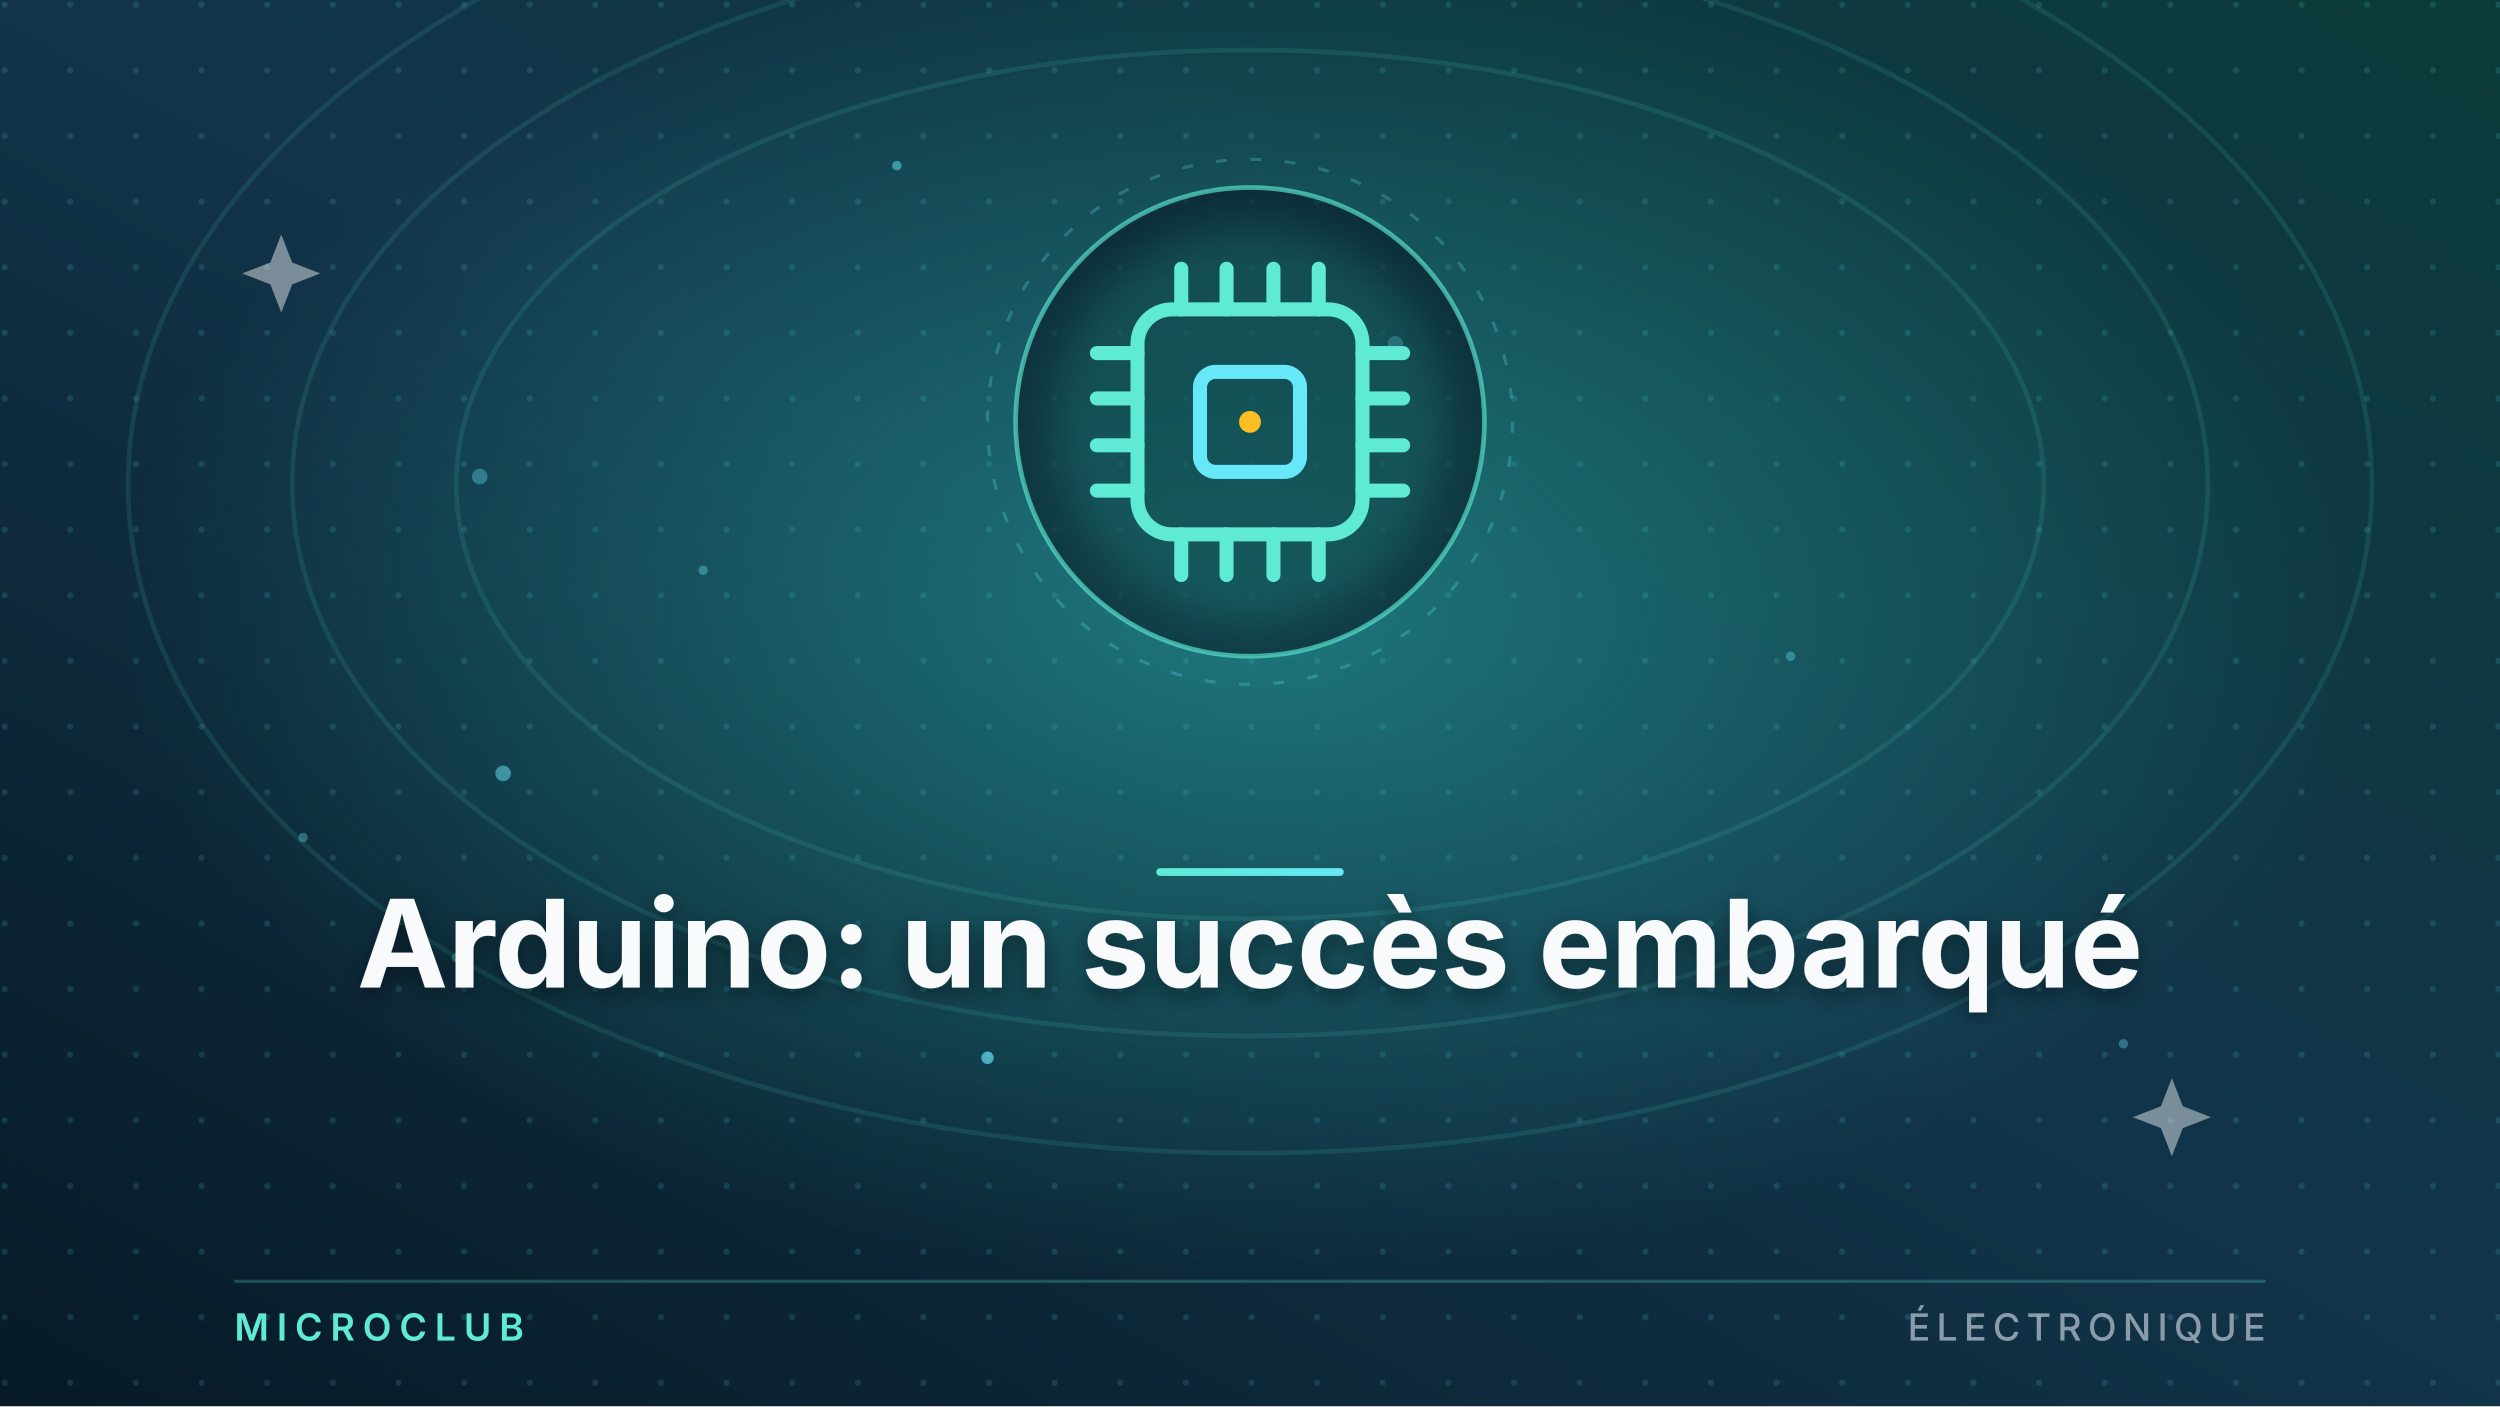
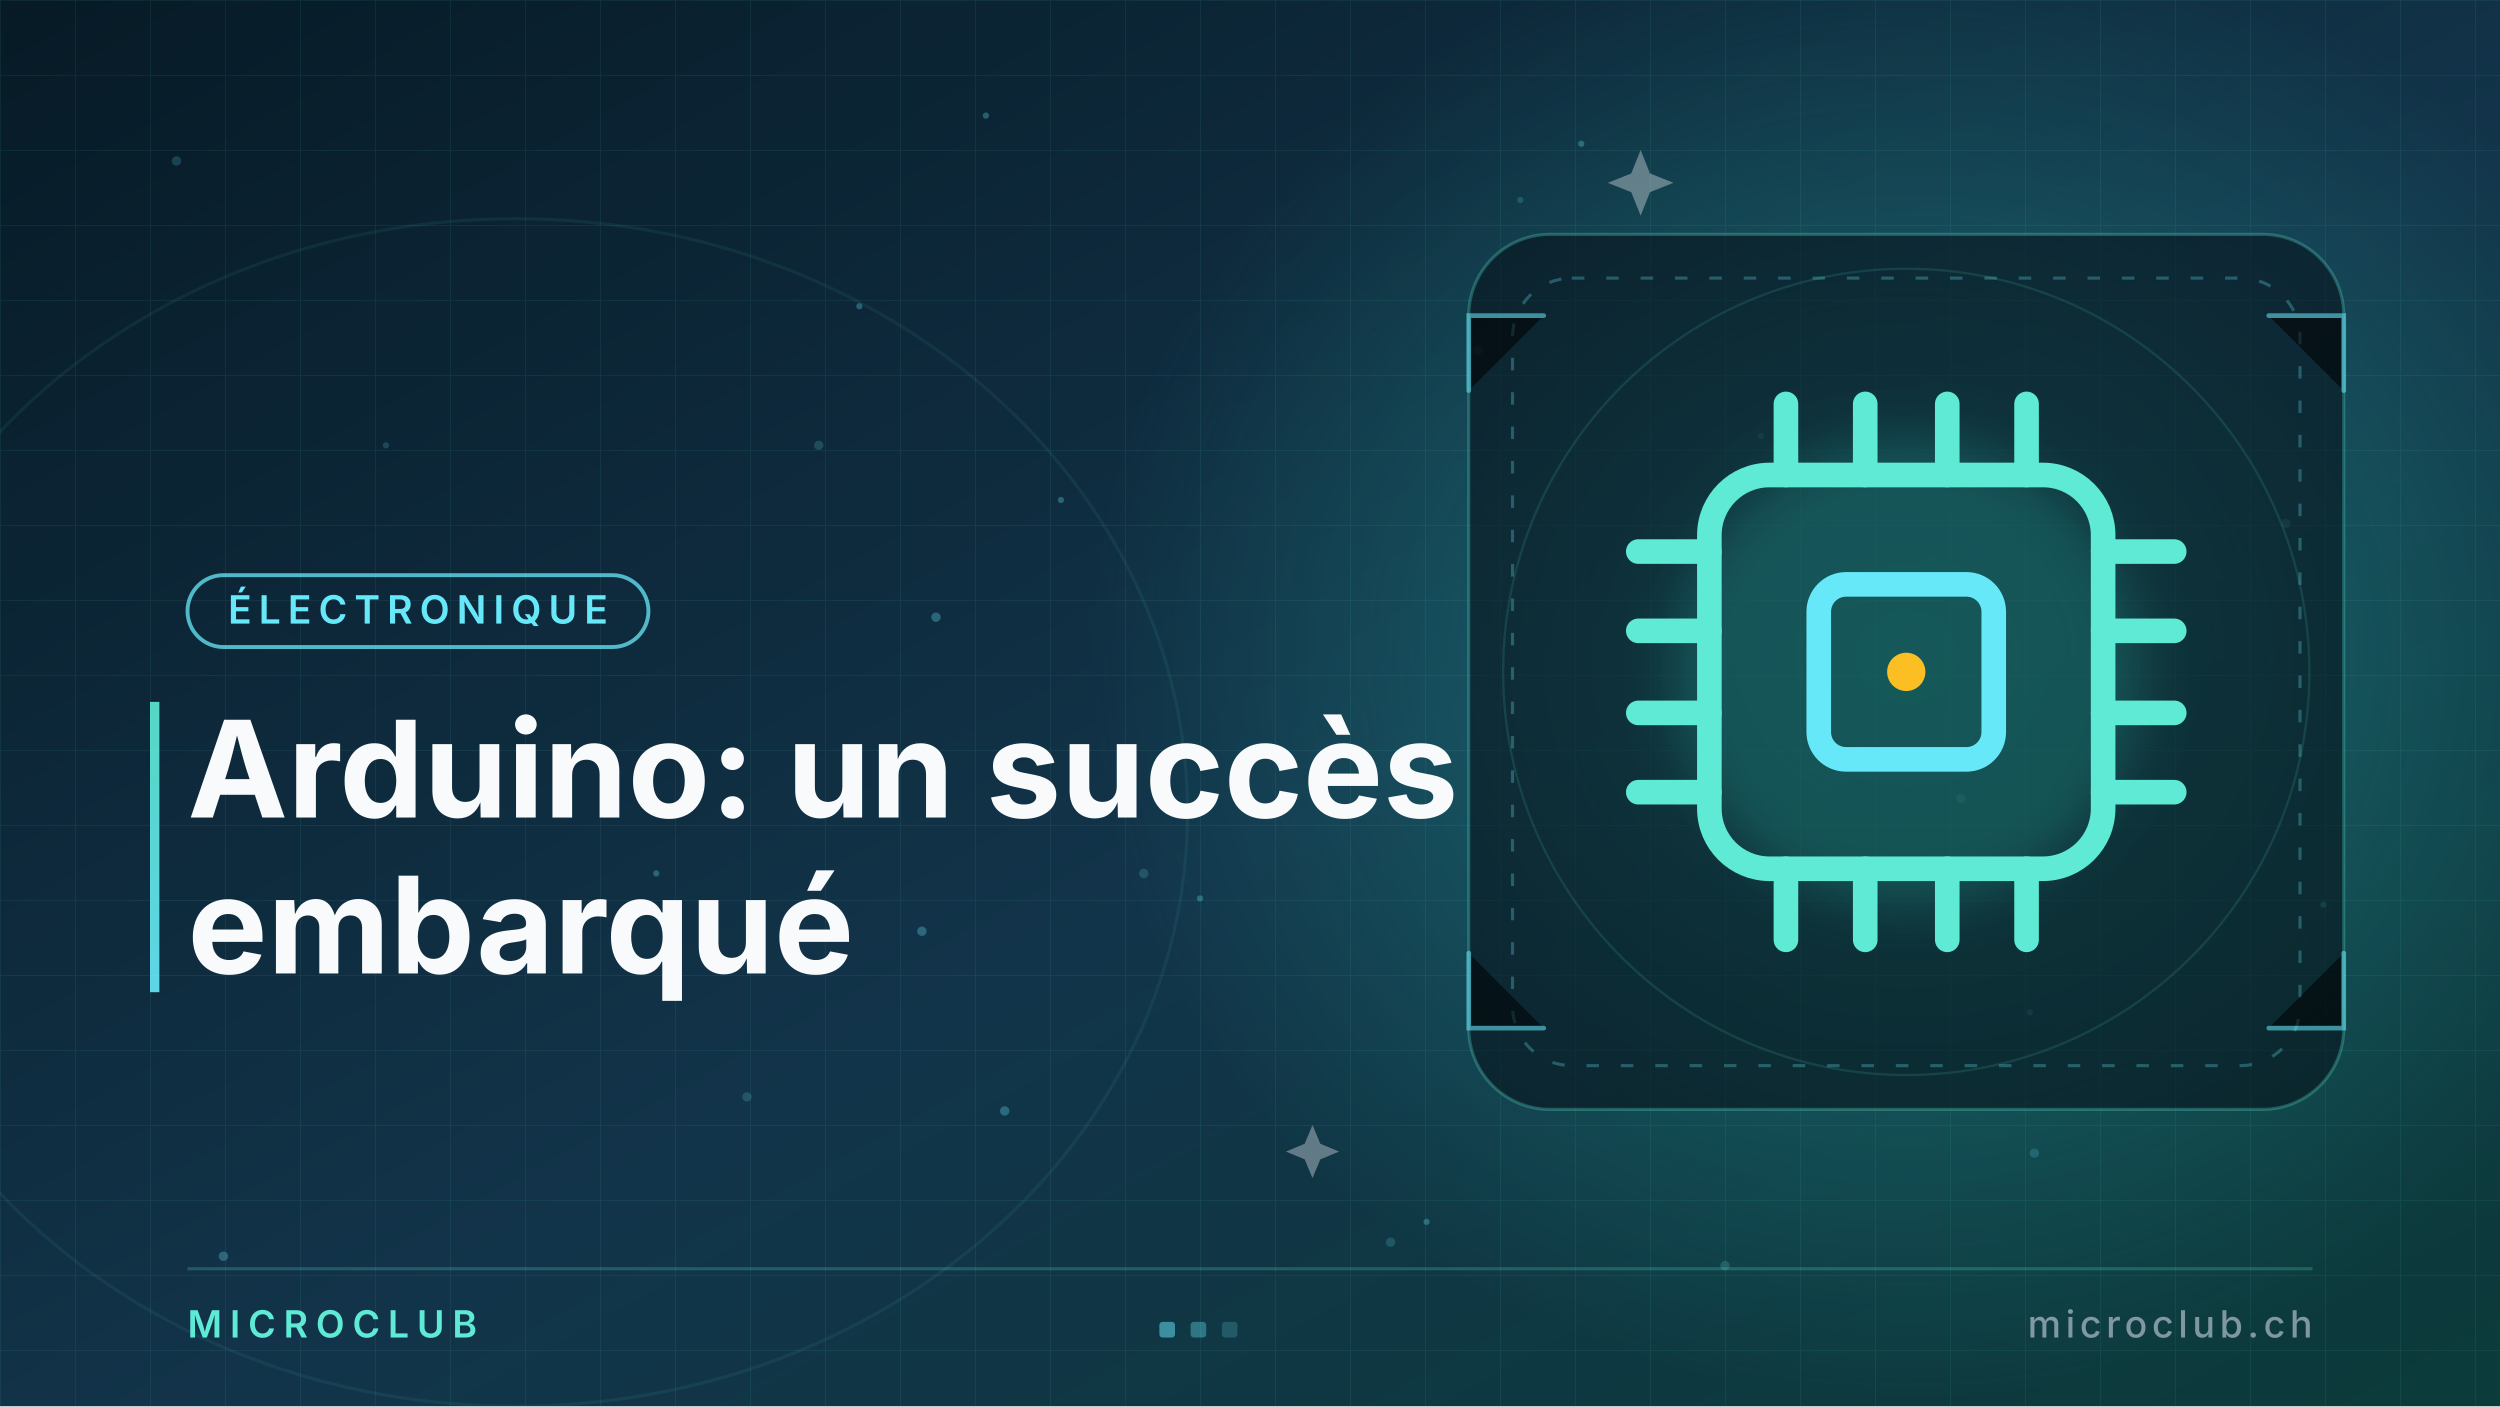
<svg xmlns="http://www.w3.org/2000/svg" viewBox="0 0 1600 900" role="img" aria-labelledby="title desc">
  <defs>
-     <linearGradient id="bg" x1="0" y1="1" x2="1" y2="0">
+     <linearGradient id="bg" x1="0" y1="0" x2="1" y2="1">
      <stop stop-color="#071a26" />
-       <stop offset=".52" stop-color="#12344a" />
+       <stop offset=".55" stop-color="#12344a" />
      <stop offset="1" stop-color="#0b3b3a" />
    </linearGradient>
    <radialGradient id="halo">
-       <stop stop-color="#2dd4bf" stop-opacity=".42" />
+       <stop stop-color="#2dd4bf" stop-opacity=".38" />
      <stop offset="1" stop-color="#2dd4bf" stop-opacity="0" />
    </radialGradient>
-     <linearGradient id="accent" x1="0" x2="1">
+     <linearGradient id="accent" x1="0" y1="0" x2="0" y2="1">
      <stop stop-color="#5eead4" />
      <stop offset="1" stop-color="#67e8f9" />
    </linearGradient>
    <filter id="glow">
-       <feGaussianBlur stdDeviation="14" />
+       <feGaussianBlur stdDeviation="16" />
    </filter>
-     <filter id="textshadow">
-       <feDropShadow dx="0" dy="5" stdDeviation="7" flood-color="#000" flood-opacity=".45" />
-     </filter>
-     <pattern id="dots" width="42" height="42" patternUnits="userSpaceOnUse">
-       <circle cx="3" cy="3" r="2" fill="#67e8f9" opacity=".14" />
+     <pattern id="grid" width="48" height="48" patternUnits="userSpaceOnUse">
+       <path d="M48 0H0V48" fill="none" stroke="#5eead4" stroke-width="1" opacity=".09" />
    </pattern>
  </defs>
  <rect width="1600" height="900" fill="url(#bg)" />
-   <rect width="1600" height="900" fill="url(#dots)" />
-   <ellipse cx="800" cy="390" rx="720" ry="430" fill="url(#halo)" />
-   <g fill="none" stroke="#5eead4" stroke-width="3" opacity=".11">
-     <ellipse cx="800" cy="310" rx="508" ry="278" />
-     <ellipse cx="800" cy="310" rx="613" ry="353" />
-     <ellipse cx="800" cy="310" rx="718" ry="428" />
+   <rect width="1600" height="900" fill="url(#grid)" />
+   <ellipse cx="1220" cy="420" rx="520" ry="480" fill="url(#halo)" />
+   <ellipse cx="330" cy="520" rx="430" ry="380" fill="none" stroke="#5eead4" stroke-width="2" opacity=".07" />
+   <circle cx="1299" cy="648" r="2" fill="#67e8f9" opacity="0.18" />
+   <circle cx="247" cy="285" r="2" fill="#67e8f9" opacity="0.18" />
+   <circle cx="113" cy="103" r="3" fill="#67e8f9" opacity="0.18" />
+   <circle cx="1127" cy="279" r="2" fill="#67e8f9" opacity="0.18" />
+   <circle cx="973" cy="128" r="2" fill="#67e8f9" opacity="0.18" />
+   <circle cx="890" cy="795" r="3" fill="#67e8f9" opacity="0.18" />
+   <circle cx="631" cy="74" r="2" fill="#67e8f9" opacity="0.3" />
+   <circle cx="1255" cy="511" r="3" fill="#67e8f9" opacity="0.18" />
+   <circle cx="1104" cy="810" r="3" fill="#67e8f9" opacity="0.18" />
+   <circle cx="524" cy="285" r="3" fill="#67e8f9" opacity="0.18" />
+   <circle cx="946" cy="224" r="3" fill="#67e8f9" opacity="0.18" />
+   <circle cx="550" cy="196" r="2" fill="#67e8f9" opacity="0.3" />
+   <circle cx="1012" cy="92" r="2" fill="#67e8f9" opacity="0.3" />
+   <circle cx="768" cy="575" r="2" fill="#67e8f9" opacity="0.3" />
+   <circle cx="1487" cy="579" r="2" fill="#67e8f9" opacity="0.3" />
+   <circle cx="590" cy="596" r="3" fill="#67e8f9" opacity="0.3" />
+   <circle cx="478" cy="702" r="3" fill="#67e8f9" opacity="0.18" />
+   <circle cx="643" cy="711" r="3" fill="#67e8f9" opacity="0.3" />
+   <circle cx="1302" cy="738" r="3" fill="#67e8f9" opacity="0.18" />
+   <circle cx="732" cy="559" r="3" fill="#67e8f9" opacity="0.18" />
+   <circle cx="420" cy="559" r="2" fill="#67e8f9" opacity="0.3" />
+   <circle cx="599" cy="395" r="3" fill="#67e8f9" opacity="0.3" />
+   <circle cx="143" cy="804" r="3" fill="#67e8f9" opacity="0.3" />
+   <circle cx="679" cy="320" r="2" fill="#67e8f9" opacity="0.3" />
+   <circle cx="1463" cy="335" r="3" fill="#67e8f9" opacity="0.18" />
+   <circle cx="913" cy="782" r="2" fill="#67e8f9" opacity="0.3" />
+   <g>
+     <rect x="120" y="368.1" width="295.0" height="46.0" rx="23.0" fill="none" stroke="#67e8f9" stroke-width="2.5" opacity=".75" />
+     <text x="267.5" y="399.1" text-anchor="middle" font-family="system-ui, -apple-system, 'Segoe UI', sans-serif" font-size="25.0" font-weight="600" letter-spacing="4.5" fill="#67e8f9">ÉLECTRONIQUE</text>
  </g>
-   <circle cx="1359" cy="668" r="3" fill="#67e8f9" opacity="0.35" />
-   <circle cx="307" cy="305" r="5" fill="#67e8f9" opacity="0.35" />
-   <circle cx="574" cy="106" r="3" fill="#67e8f9" opacity="0.5" />
-   <circle cx="292" cy="613" r="3" fill="#67e8f9" opacity="0.35" />
-   <circle cx="194" cy="536" r="3" fill="#67e8f9" opacity="0.35" />
-   <circle cx="322" cy="495" r="5" fill="#67e8f9" opacity="0.5" />
-   <circle cx="450" cy="365" r="3" fill="#67e8f9" opacity="0.35" />
-   <circle cx="632" cy="677" r="4" fill="#67e8f9" opacity="0.65" />
-   <circle cx="893" cy="220" r="5" fill="#67e8f9" opacity="0.65" />
-   <circle cx="1146" cy="420" r="3" fill="#67e8f9" opacity="0.35" />
-   <g fill="#f8fafc" opacity=".45">
-     <path d="M180 150l7 18 18 7-18 7-7 18-7-18-18-7 18-7z" />
-     <path d="M1390 690l7 18 18 7-18 7-7 18-7-18-18-7 18-7z" />
+   <path d="M96 449.2H102V635.0H96Z" fill="url(#accent)" opacity=".9" />
+   <text x="120" y="523.2" font-family="system-ui, -apple-system, 'Segoe UI', sans-serif" font-size="86" font-weight="700" fill="#f8fafc">
+     <tspan x="120" dy="0.0">Arduino: un succès</tspan>
+     <tspan x="120" dy="99.8">embarqué</tspan>
+   </text>
+   <g>
+     <rect x="940" y="150" width="560" height="560" rx="52" fill="#060c16" opacity=".55" />
+     <rect x="940" y="150" width="560" height="560" rx="52" fill="none" stroke="#5eead4" stroke-width="2" opacity=".28" />
+     <rect x="968" y="178" width="504" height="504" rx="38" fill="none" stroke="#67e8f9" stroke-width="2" opacity=".28" stroke-dasharray="8 14" />
+     <g stroke="#67e8f9" stroke-width="3" opacity=".55" stroke-linecap="round">
+       <path d="M940 250V202h48M1500 250V202h-48M940 610v48h48M1500 610v48h-48" />
+     </g>
+     <circle cx="1220" cy="430" r="150" fill="#2dd4bf" opacity=".2" filter="url(#glow)" />
+     <circle cx="1220" cy="430" r="258" fill="none" stroke="#5eead4" stroke-width="1.5" opacity=".12" />
+     <g transform="translate(1220 430) scale(1.75)">
+       <g fill="none" stroke="#5eead4" stroke-width="9" stroke-linecap="round">
+         <rect x="-72" y="-72" width="144" height="144" rx="22" />
+         <rect x="-32" y="-32" width="64" height="64" rx="10" stroke="#67e8f9" />
+         <path d="M-72-44h-26M-72-15h-26M-72 15h-26M-72 44h-26M72-44h26M72-15h26M72 15h26M72 44h26" />
+         <path d="M-44-72v-26M-15-72v-26M15-72v-26M44-72v-26M-44 72v26M-15 72v26M15 72v26M44 72v26" />
+       </g>
+       <circle r="7" fill="#fbbf24" />
+     </g>
  </g>
-   <circle cx="800" cy="270" r="150" fill="#06111f" opacity=".55" />
-   <circle cx="800" cy="270" r="150" fill="none" stroke="#5eead4" stroke-width="3" opacity=".65" />
-   <circle cx="800" cy="270" r="168" fill="none" stroke="#67e8f9" stroke-width="2" opacity=".25" stroke-dasharray="7 15" />
-   <circle cx="800" cy="270" r="126" fill="#2dd4bf" opacity=".18" filter="url(#glow)" />
-   <g transform="translate(800 270)">
-     <g fill="none" stroke="#5eead4" stroke-width="9" stroke-linecap="round">
-       <rect x="-72" y="-72" width="144" height="144" rx="22" />
-       <rect x="-32" y="-32" width="64" height="64" rx="10" stroke="#67e8f9" />
-       <path d="M-72-44h-26M-72-15h-26M-72 15h-26M-72 44h-26M72-44h26M72-15h26M72 15h26M72 44h26" />
-       <path d="M-44-72v-26M-15-72v-26M15-72v-26M44-72v-26M-44 72v26M-15 72v26M15 72v26M44 72v26" />
-     </g>
-     <circle r="7" fill="#fbbf24" />
+   <g fill="#f8fafc" opacity=".35">
+     <path d="M1050 96l6 15 15 6-15 6-6 15-6-15-15-6 15-6z" />
+     <path d="M840 720l5 12 12 5-12 5-5 12-5-12-12-5 12-5z" />
  </g>
-   <rect x="740" y="555.6" width="120" height="5" rx="2.5" fill="url(#accent)" />
-   <text x="800" y="632.0" text-anchor="middle" font-family="system-ui, -apple-system, 'Segoe UI', sans-serif" font-size="78" font-weight="700" fill="#f8fafc" filter="url(#textshadow)">
-     <tspan x="800" dy="0.0">Arduino: un succès embarqué</tspan>
-   </text>
-   <path d="M150 820H1450" stroke="#5eead4" stroke-width="2" opacity=".24" />
-   <text x="150" y="858" font-family="system-ui, -apple-system, 'Segoe UI', sans-serif" font-size="24" font-weight="600" letter-spacing="5" fill="#5eead4">MICROCLUB</text>
-   <text x="1450" y="858" text-anchor="end" font-family="system-ui, -apple-system, 'Segoe UI', sans-serif" font-size="24" font-weight="500" letter-spacing="4" fill="#cbd5e1" opacity=".65">ÉLECTRONIQUE</text>
+   <path d="M120 812H1480" stroke="#5eead4" stroke-width="2" opacity=".22" />
+   <text x="120" y="856" font-family="system-ui, -apple-system, 'Segoe UI', sans-serif" font-size="24" font-weight="600" letter-spacing="5" fill="#5eead4">MICROCLUB</text>
+   <g fill="#67e8f9" opacity=".5">
+     <rect x="742" y="846" width="10" height="10" rx="2" />
+     <rect x="762" y="846" width="10" height="10" rx="2" opacity=".7" />
+     <rect x="782" y="846" width="10" height="10" rx="2" opacity=".4" />
+   </g>
+   <text x="1480" y="856" text-anchor="end" font-family="system-ui, -apple-system, 'Segoe UI', sans-serif" font-size="24" font-weight="500" letter-spacing="3" fill="#cbd5e1" opacity=".6">microclub.ch</text>
</svg>
